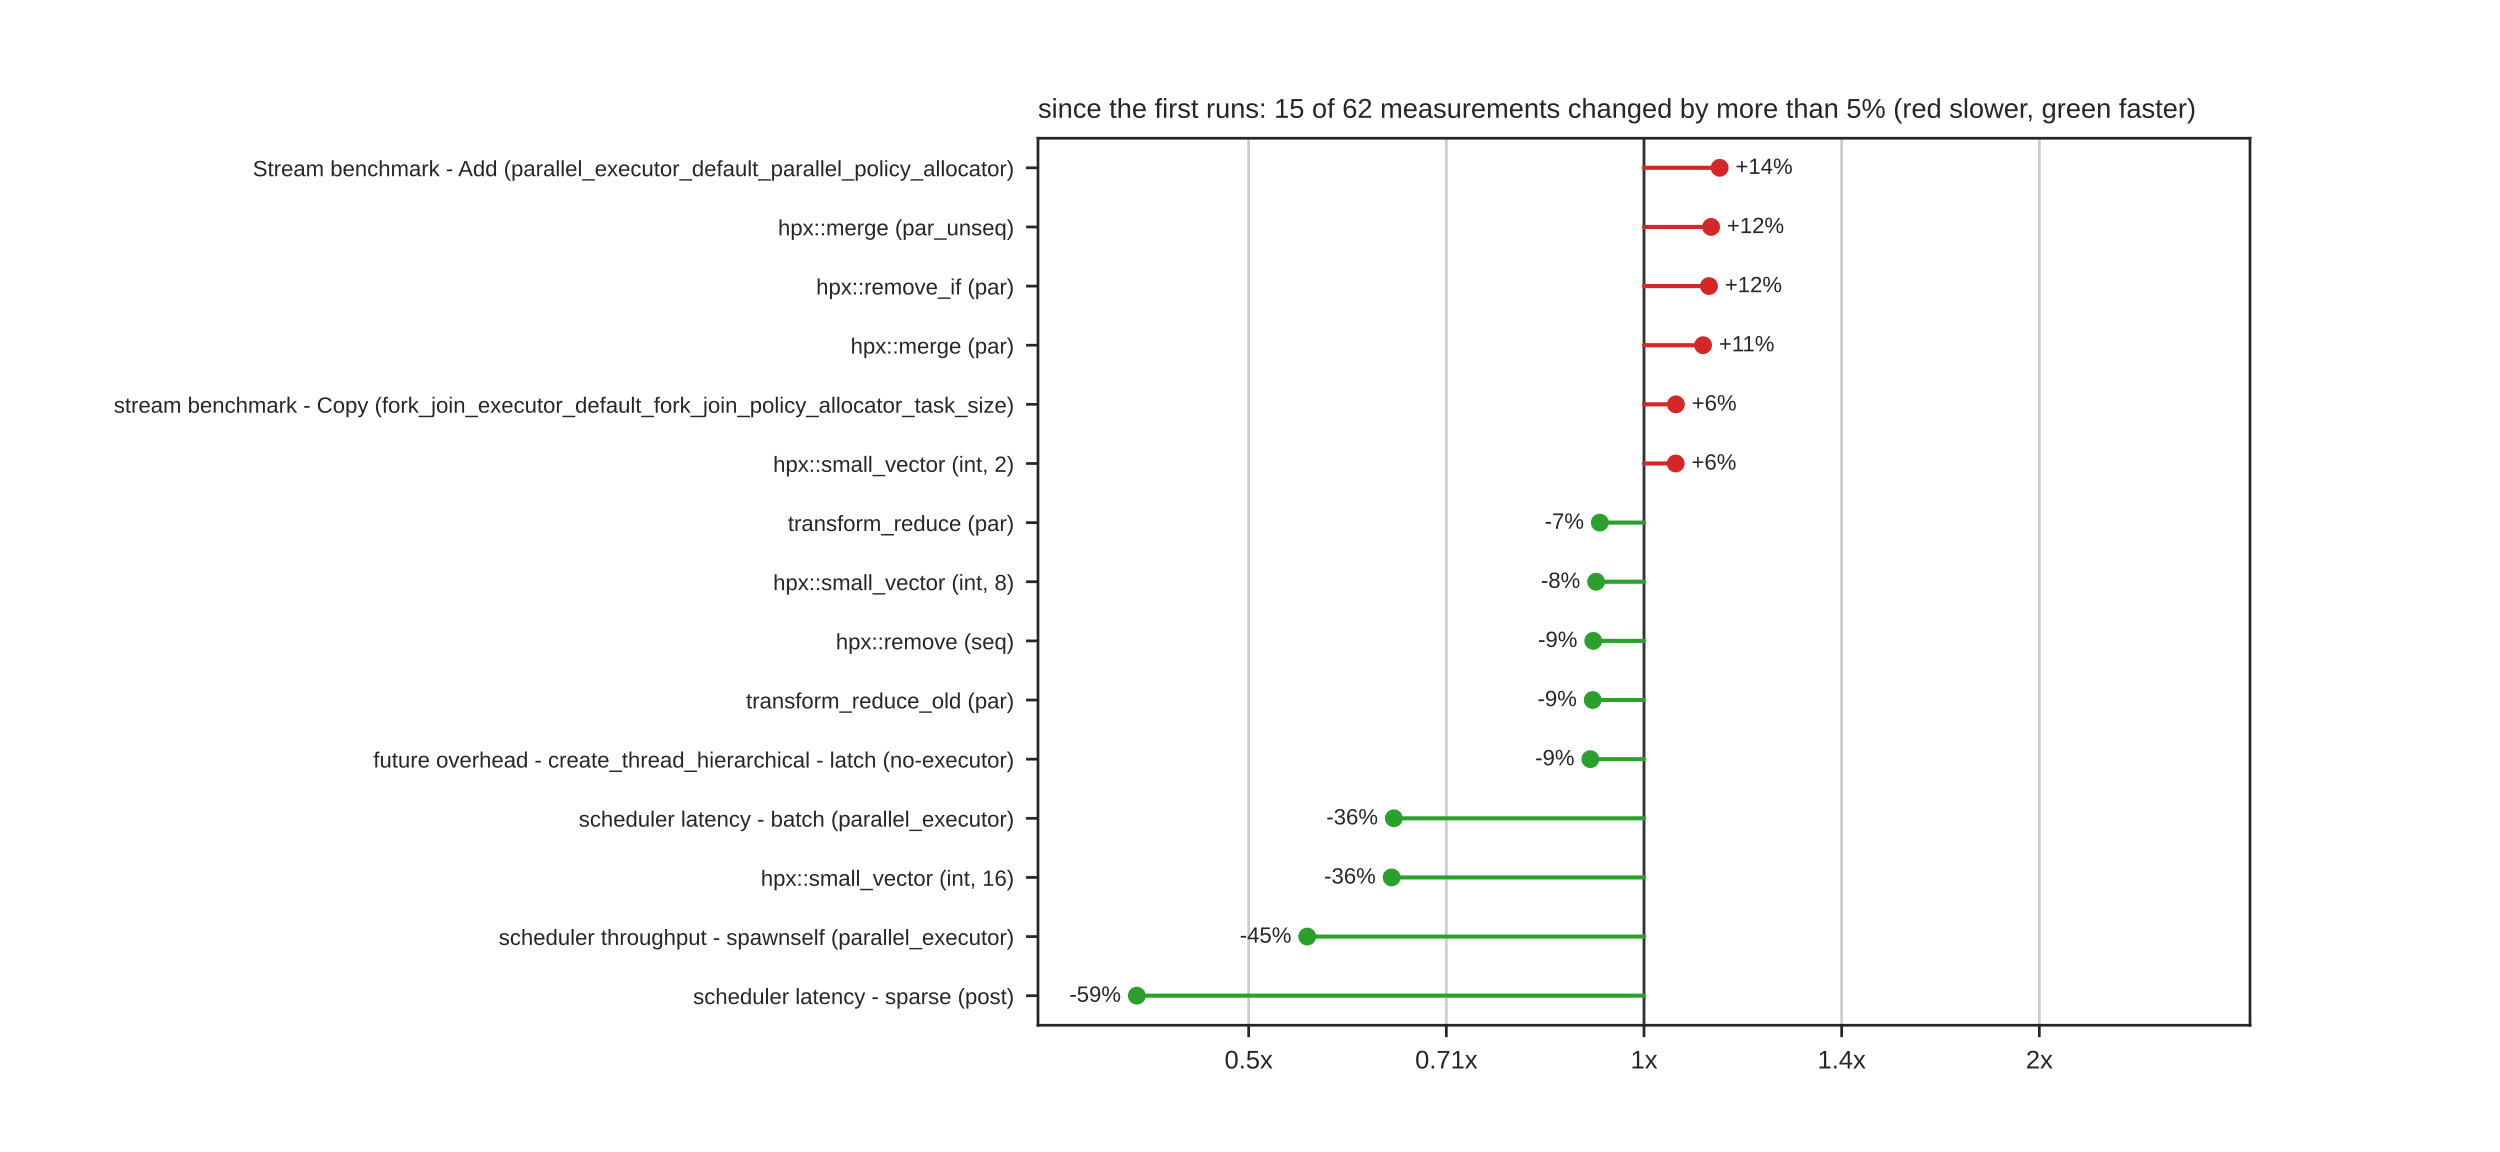
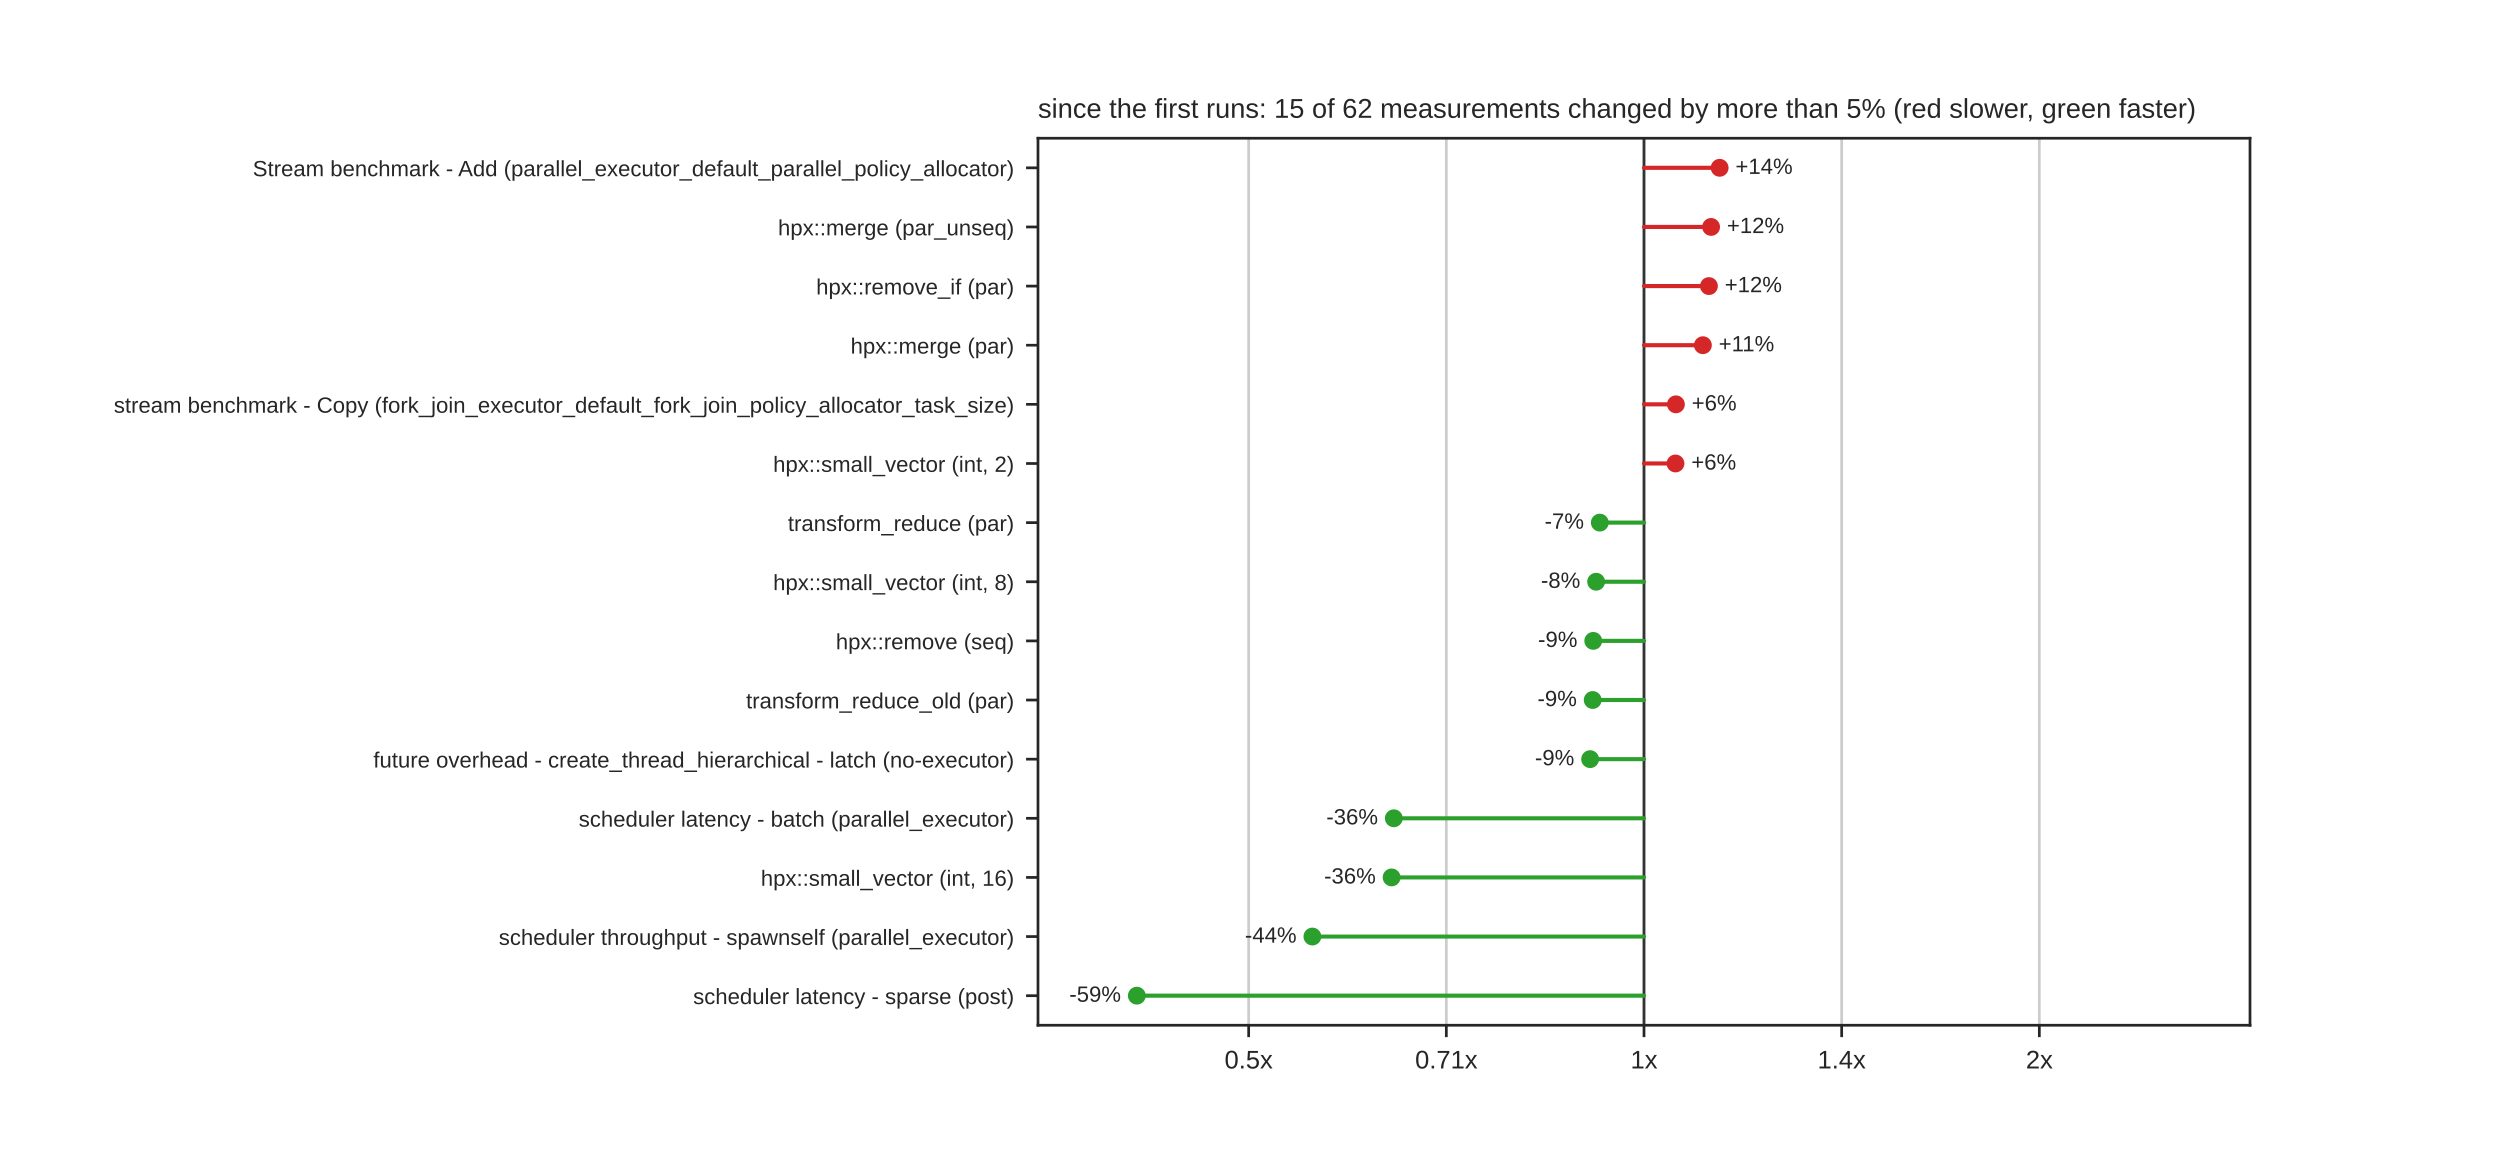
<svg xmlns="http://www.w3.org/2000/svg" xmlns:xlink="http://www.w3.org/1999/xlink" width="734.4pt" height="338.4pt" viewBox="0 0 734.4 338.4" version="1.1">
  <defs>
    <style type="text/css">*{stroke-linejoin: round; stroke-linecap: butt}</style>
  </defs>
  <g id="figure_1">
    <g id="patch_1">
      <path d="M 0 338.4  L 734.4 338.4  L 734.4 0  L 0 0  z " style="fill: #ffffff" />
    </g>
    <g id="axes_1">
      <g id="patch_2">
        <path d="M 304.92 301.176  L 660.96 301.176  L 660.96 40.608  L 304.92 40.608  z " style="fill: #ffffff" />
      </g>
      <g id="matplotlib.axis_1">
        <g id="xtick_1">
          <g id="line2d_1">
            <path d="M 366.806 301.176  L 366.806 40.608  " clip-path="url(#p1df5aec964)" style="fill: none; stroke: #cccccc; stroke-width: 0.8; stroke-linecap: round" />
          </g>
          <g id="line2d_2">
            <defs>
              <path id="mdfc5214045" d="M 0 0  L 0 3.5  " style="stroke: #262626; stroke-width: 0.8" />
            </defs>
            <g>
              <use xlink:href="#mdfc5214045" x="366.806" y="301.176" style="fill: #262626; stroke: #262626; stroke-width: 0.8" />
            </g>
          </g>
          <g id="text_1">
            <text style="fill: #262626; font: 7.5px 'Arial', 'DejaVu Sans', 'Liberation Sans', 'Bitstream Vera Sans', sans-serif; text-anchor: middle" x="366.806" y="313.875" transform="rotate(-0 366.806 313.8748)">0.5x</text>
          </g>
        </g>
        <g id="xtick_2">
          <g id="line2d_3">
            <path d="M 424.873 301.176  L 424.873 40.608  " clip-path="url(#p1df5aec964)" style="fill: none; stroke: #cccccc; stroke-width: 0.8; stroke-linecap: round" />
          </g>
          <g id="line2d_4">
            <g>
              <use xlink:href="#mdfc5214045" x="424.873" y="301.176" style="fill: #262626; stroke: #262626; stroke-width: 0.8" />
            </g>
          </g>
          <g id="text_2">
            <text style="fill: #262626; font: 7.5px 'Arial', 'DejaVu Sans', 'Liberation Sans', 'Bitstream Vera Sans', sans-serif; text-anchor: middle" x="424.873" y="313.875" transform="rotate(-0 424.873 313.8748)">0.71x</text>
          </g>
        </g>
        <g id="xtick_3">
          <g id="line2d_5">
            <path d="M 482.94 301.176  L 482.94 40.608  " clip-path="url(#p1df5aec964)" style="fill: none; stroke: #cccccc; stroke-width: 0.8; stroke-linecap: round" />
          </g>
          <g id="line2d_6">
            <g>
              <use xlink:href="#mdfc5214045" x="482.94" y="301.176" style="fill: #262626; stroke: #262626; stroke-width: 0.8" />
            </g>
          </g>
          <g id="text_3">
            <text style="fill: #262626; font: 7.5px 'Arial', 'DejaVu Sans', 'Liberation Sans', 'Bitstream Vera Sans', sans-serif; text-anchor: middle" x="482.94" y="313.875" transform="rotate(-0 482.94 313.8748)">1x</text>
          </g>
        </g>
        <g id="xtick_4">
          <g id="line2d_7">
            <path d="M 541.007 301.176  L 541.007 40.608  " clip-path="url(#p1df5aec964)" style="fill: none; stroke: #cccccc; stroke-width: 0.8; stroke-linecap: round" />
          </g>
          <g id="line2d_8">
            <g>
              <use xlink:href="#mdfc5214045" x="541.007" y="301.176" style="fill: #262626; stroke: #262626; stroke-width: 0.8" />
            </g>
          </g>
          <g id="text_4">
            <text style="fill: #262626; font: 7.5px 'Arial', 'DejaVu Sans', 'Liberation Sans', 'Bitstream Vera Sans', sans-serif; text-anchor: middle" x="541.007" y="313.875" transform="rotate(-0 541.007 313.8748)">1.4x</text>
          </g>
        </g>
        <g id="xtick_5">
          <g id="line2d_9">
            <path d="M 599.074 301.176  L 599.074 40.608  " clip-path="url(#p1df5aec964)" style="fill: none; stroke: #cccccc; stroke-width: 0.8; stroke-linecap: round" />
          </g>
          <g id="line2d_10">
            <g>
              <use xlink:href="#mdfc5214045" x="599.074" y="301.176" style="fill: #262626; stroke: #262626; stroke-width: 0.8" />
            </g>
          </g>
          <g id="text_5">
            <text style="fill: #262626; font: 7.5px 'Arial', 'DejaVu Sans', 'Liberation Sans', 'Bitstream Vera Sans', sans-serif; text-anchor: middle" x="599.074" y="313.875" transform="rotate(-0 599.074 313.8748)">2x</text>
          </g>
        </g>
      </g>
      <g id="matplotlib.axis_2">
        <g id="ytick_1">
          <g id="line2d_11">
            <defs>
              <path id="m414165cd4d" d="M 0 0  L -3.5 0  " style="stroke: #262626; stroke-width: 0.8" />
            </defs>
            <g>
              <use xlink:href="#m414165cd4d" x="304.92" y="49.294" style="fill: #262626; stroke: #262626; stroke-width: 0.8" />
            </g>
          </g>
          <g id="text_6">
            <text style="fill: #262626; font: 6.5px 'Arial', 'DejaVu Sans', 'Liberation Sans', 'Bitstream Vera Sans', sans-serif; text-anchor: end" x="297.92" y="51.763" transform="rotate(-0 297.92 51.76309)">Stream benchmark - Add (parallel_executor_default_parallel_policy_allocator)</text>
          </g>
        </g>
        <g id="ytick_2">
          <g id="line2d_12">
            <g>
              <use xlink:href="#m414165cd4d" x="304.92" y="66.665" style="fill: #262626; stroke: #262626; stroke-width: 0.8" />
            </g>
          </g>
          <g id="text_7">
            <text style="fill: #262626; font: 6.5px 'Arial', 'DejaVu Sans', 'Liberation Sans', 'Bitstream Vera Sans', sans-serif; text-anchor: end" x="297.92" y="69.134" transform="rotate(-0 297.92 69.13429)">hpx::merge (par_unseq)</text>
          </g>
        </g>
        <g id="ytick_3">
          <g id="line2d_13">
            <g>
              <use xlink:href="#m414165cd4d" x="304.92" y="84.036" style="fill: #262626; stroke: #262626; stroke-width: 0.8" />
            </g>
          </g>
          <g id="text_8">
            <text style="fill: #262626; font: 6.5px 'Arial', 'DejaVu Sans', 'Liberation Sans', 'Bitstream Vera Sans', sans-serif; text-anchor: end" x="297.92" y="86.505" transform="rotate(-0 297.92 86.50549)">hpx::remove_if (par)</text>
          </g>
        </g>
        <g id="ytick_4">
          <g id="line2d_14">
            <g>
              <use xlink:href="#m414165cd4d" x="304.92" y="101.407" style="fill: #262626; stroke: #262626; stroke-width: 0.8" />
            </g>
          </g>
          <g id="text_9">
            <text style="fill: #262626; font: 6.5px 'Arial', 'DejaVu Sans', 'Liberation Sans', 'Bitstream Vera Sans', sans-serif; text-anchor: end" x="297.92" y="103.877" transform="rotate(-0 297.92 103.8767)">hpx::merge (par)</text>
          </g>
        </g>
        <g id="ytick_5">
          <g id="line2d_15">
            <g>
              <use xlink:href="#m414165cd4d" x="304.92" y="118.778" style="fill: #262626; stroke: #262626; stroke-width: 0.8" />
            </g>
          </g>
          <g id="text_10">
            <text style="fill: #262626; font: 6.5px 'Arial', 'DejaVu Sans', 'Liberation Sans', 'Bitstream Vera Sans', sans-serif; text-anchor: end" x="297.92" y="121.248" transform="rotate(-0 297.92 121.2479)">stream benchmark - Copy (fork_join_executor_default_fork_join_policy_allocator_task_size)</text>
          </g>
        </g>
        <g id="ytick_6">
          <g id="line2d_16">
            <g>
              <use xlink:href="#m414165cd4d" x="304.92" y="136.15" style="fill: #262626; stroke: #262626; stroke-width: 0.8" />
            </g>
          </g>
          <g id="text_11">
            <text style="fill: #262626; font: 6.5px 'Arial', 'DejaVu Sans', 'Liberation Sans', 'Bitstream Vera Sans', sans-serif; text-anchor: end" x="297.92" y="138.619" transform="rotate(-0 297.92 138.6191)">hpx::small_vector (int, 2)</text>
          </g>
        </g>
        <g id="ytick_7">
          <g id="line2d_17">
            <g>
              <use xlink:href="#m414165cd4d" x="304.92" y="153.521" style="fill: #262626; stroke: #262626; stroke-width: 0.8" />
            </g>
          </g>
          <g id="text_12">
            <text style="fill: #262626; font: 6.5px 'Arial', 'DejaVu Sans', 'Liberation Sans', 'Bitstream Vera Sans', sans-serif; text-anchor: end" x="297.92" y="155.99" transform="rotate(-0 297.92 155.9903)">transform_reduce (par)</text>
          </g>
        </g>
        <g id="ytick_8">
          <g id="line2d_18">
            <g>
              <use xlink:href="#m414165cd4d" x="304.92" y="170.892" style="fill: #262626; stroke: #262626; stroke-width: 0.8" />
            </g>
          </g>
          <g id="text_13">
            <text style="fill: #262626; font: 6.5px 'Arial', 'DejaVu Sans', 'Liberation Sans', 'Bitstream Vera Sans', sans-serif; text-anchor: end" x="297.92" y="173.361" transform="rotate(-0 297.92 173.3615)">hpx::small_vector (int, 8)</text>
          </g>
        </g>
        <g id="ytick_9">
          <g id="line2d_19">
            <g>
              <use xlink:href="#m414165cd4d" x="304.92" y="188.263" style="fill: #262626; stroke: #262626; stroke-width: 0.8" />
            </g>
          </g>
          <g id="text_14">
            <text style="fill: #262626; font: 6.5px 'Arial', 'DejaVu Sans', 'Liberation Sans', 'Bitstream Vera Sans', sans-serif; text-anchor: end" x="297.92" y="190.733" transform="rotate(-0 297.92 190.7327)">hpx::remove (seq)</text>
          </g>
        </g>
        <g id="ytick_10">
          <g id="line2d_20">
            <g>
              <use xlink:href="#m414165cd4d" x="304.92" y="205.634" style="fill: #262626; stroke: #262626; stroke-width: 0.8" />
            </g>
          </g>
          <g id="text_15">
            <text style="fill: #262626; font: 6.5px 'Arial', 'DejaVu Sans', 'Liberation Sans', 'Bitstream Vera Sans', sans-serif; text-anchor: end" x="297.92" y="208.104" transform="rotate(-0 297.92 208.1039)">transform_reduce_old (par)</text>
          </g>
        </g>
        <g id="ytick_11">
          <g id="line2d_21">
            <g>
              <use xlink:href="#m414165cd4d" x="304.92" y="223.006" style="fill: #262626; stroke: #262626; stroke-width: 0.8" />
            </g>
          </g>
          <g id="text_16">
            <text style="fill: #262626; font: 6.5px 'Arial', 'DejaVu Sans', 'Liberation Sans', 'Bitstream Vera Sans', sans-serif; text-anchor: end" x="297.92" y="225.475" transform="rotate(-0 297.92 225.4751)">future overhead - create_thread_hierarchical - latch (no-executor)</text>
          </g>
        </g>
        <g id="ytick_12">
          <g id="line2d_22">
            <g>
              <use xlink:href="#m414165cd4d" x="304.92" y="240.377" style="fill: #262626; stroke: #262626; stroke-width: 0.8" />
            </g>
          </g>
          <g id="text_17">
            <text style="fill: #262626; font: 6.5px 'Arial', 'DejaVu Sans', 'Liberation Sans', 'Bitstream Vera Sans', sans-serif; text-anchor: end" x="297.92" y="242.846" transform="rotate(-0 297.92 242.8463)">scheduler latency - batch (parallel_executor)</text>
          </g>
        </g>
        <g id="ytick_13">
          <g id="line2d_23">
            <g>
              <use xlink:href="#m414165cd4d" x="304.92" y="257.748" style="fill: #262626; stroke: #262626; stroke-width: 0.8" />
            </g>
          </g>
          <g id="text_18">
            <text style="fill: #262626; font: 6.5px 'Arial', 'DejaVu Sans', 'Liberation Sans', 'Bitstream Vera Sans', sans-serif; text-anchor: end" x="297.92" y="260.217" transform="rotate(-0 297.92 260.2175)">hpx::small_vector (int, 16)</text>
          </g>
        </g>
        <g id="ytick_14">
          <g id="line2d_24">
            <g>
              <use xlink:href="#m414165cd4d" x="304.92" y="275.119" style="fill: #262626; stroke: #262626; stroke-width: 0.8" />
            </g>
          </g>
          <g id="text_19">
            <text style="fill: #262626; font: 6.5px 'Arial', 'DejaVu Sans', 'Liberation Sans', 'Bitstream Vera Sans', sans-serif; text-anchor: end" x="297.92" y="277.589" transform="rotate(-0 297.92 277.5887)">scheduler throughput - spawnself (parallel_executor)</text>
          </g>
        </g>
        <g id="ytick_15">
          <g id="line2d_25">
            <g>
              <use xlink:href="#m414165cd4d" x="304.92" y="292.49" style="fill: #262626; stroke: #262626; stroke-width: 0.8" />
            </g>
          </g>
          <g id="text_20">
            <text style="fill: #262626; font: 6.5px 'Arial', 'DejaVu Sans', 'Liberation Sans', 'Bitstream Vera Sans', sans-serif; text-anchor: end" x="297.92" y="294.96" transform="rotate(-0 297.92 294.9599)">scheduler latency - sparse (post)</text>
          </g>
        </g>
      </g>
      <g id="line2d_26">
        <path d="M 482.94 301.176  L 482.94 40.608  " clip-path="url(#p1df5aec964)" style="fill: none; stroke: #333333; stroke-width: 0.8; stroke-linecap: round" />
      </g>
      <g id="line2d_27">
        <path d="M 482.94 49.294  L 505.162 49.294  " clip-path="url(#p1df5aec964)" style="fill: none; stroke: #d62728; stroke-width: 1.2; stroke-linecap: round" />
      </g>
      <g id="line2d_28">
-         <path d="M 482.94 66.665  L 502.653 66.665  " clip-path="url(#p1df5aec964)" style="fill: none; stroke: #d62728; stroke-width: 1.2; stroke-linecap: round" />
+         <path d="M 482.94 66.665  L 502.65 66.665  " clip-path="url(#p1df5aec964)" style="fill: none; stroke: #d62728; stroke-width: 1.2; stroke-linecap: round" />
      </g>
      <g id="line2d_29">
-         <path d="M 482.94 84.036  L 502.033 84.036  " clip-path="url(#p1df5aec964)" style="fill: none; stroke: #d62728; stroke-width: 1.2; stroke-linecap: round" />
+         <path d="M 482.94 84.036  L 502.017 84.036  " clip-path="url(#p1df5aec964)" style="fill: none; stroke: #d62728; stroke-width: 1.2; stroke-linecap: round" />
      </g>
      <g id="line2d_30">
-         <path d="M 482.94 101.407  L 500.296 101.407  " clip-path="url(#p1df5aec964)" style="fill: none; stroke: #d62728; stroke-width: 1.2; stroke-linecap: round" />
+         <path d="M 482.94 101.407  L 500.241 101.407  " clip-path="url(#p1df5aec964)" style="fill: none; stroke: #d62728; stroke-width: 1.2; stroke-linecap: round" />
      </g>
      <g id="line2d_31">
        <path d="M 482.94 118.778  L 492.315 118.778  " clip-path="url(#p1df5aec964)" style="fill: none; stroke: #d62728; stroke-width: 1.2; stroke-linecap: round" />
      </g>
      <g id="line2d_32">
-         <path d="M 482.94 136.15  L 492.253 136.15  " clip-path="url(#p1df5aec964)" style="fill: none; stroke: #d62728; stroke-width: 1.2; stroke-linecap: round" />
+         <path d="M 482.94 136.15  L 492.194 136.15  " clip-path="url(#p1df5aec964)" style="fill: none; stroke: #d62728; stroke-width: 1.2; stroke-linecap: round" />
      </g>
      <g id="line2d_33">
        <path d="M 482.94 153.521  L 469.957 153.521  " clip-path="url(#p1df5aec964)" style="fill: none; stroke: #2ca02c; stroke-width: 1.2; stroke-linecap: round" />
      </g>
      <g id="line2d_34">
-         <path d="M 482.94 170.892  L 468.865 170.892  " clip-path="url(#p1df5aec964)" style="fill: none; stroke: #2ca02c; stroke-width: 1.2; stroke-linecap: round" />
+         <path d="M 482.94 170.892  L 468.879 170.892  " clip-path="url(#p1df5aec964)" style="fill: none; stroke: #2ca02c; stroke-width: 1.2; stroke-linecap: round" />
      </g>
      <g id="line2d_35">
        <path d="M 482.94 188.263  L 468.033 188.263  " clip-path="url(#p1df5aec964)" style="fill: none; stroke: #2ca02c; stroke-width: 1.2; stroke-linecap: round" />
      </g>
      <g id="line2d_36">
        <path d="M 482.94 205.634  L 467.87 205.634  " clip-path="url(#p1df5aec964)" style="fill: none; stroke: #2ca02c; stroke-width: 1.2; stroke-linecap: round" />
      </g>
      <g id="line2d_37">
-         <path d="M 482.94 223.006  L 467.178 223.006  " clip-path="url(#p1df5aec964)" style="fill: none; stroke: #2ca02c; stroke-width: 1.2; stroke-linecap: round" />
+         <path d="M 482.94 223.006  L 467.115 223.006  " clip-path="url(#p1df5aec964)" style="fill: none; stroke: #2ca02c; stroke-width: 1.2; stroke-linecap: round" />
      </g>
      <g id="line2d_38">
-         <path d="M 482.94 240.377  L 409.447 240.377  " clip-path="url(#p1df5aec964)" style="fill: none; stroke: #2ca02c; stroke-width: 1.2; stroke-linecap: round" />
+         <path d="M 482.94 240.377  L 409.449 240.377  " clip-path="url(#p1df5aec964)" style="fill: none; stroke: #2ca02c; stroke-width: 1.2; stroke-linecap: round" />
      </g>
      <g id="line2d_39">
        <path d="M 482.94 257.748  L 408.801 257.748  " clip-path="url(#p1df5aec964)" style="fill: none; stroke: #2ca02c; stroke-width: 1.2; stroke-linecap: round" />
      </g>
      <g id="line2d_40">
-         <path d="M 482.94 275.119  L 384.013 275.119  " clip-path="url(#p1df5aec964)" style="fill: none; stroke: #2ca02c; stroke-width: 1.2; stroke-linecap: round" />
+         <path d="M 482.94 275.119  L 385.533 275.119  " clip-path="url(#p1df5aec964)" style="fill: none; stroke: #2ca02c; stroke-width: 1.2; stroke-linecap: round" />
      </g>
      <g id="line2d_41">
        <path d="M 482.94 292.49  L 333.954 292.49  " clip-path="url(#p1df5aec964)" style="fill: none; stroke: #2ca02c; stroke-width: 1.2; stroke-linecap: round" />
      </g>
      <g id="patch_3">
        <path d="M 304.92 301.176  L 304.92 40.608  " style="fill: none; stroke: #262626; stroke-width: 0.8; stroke-linejoin: miter; stroke-linecap: square" />
      </g>
      <g id="patch_4">
        <path d="M 660.96 301.176  L 660.96 40.608  " style="fill: none; stroke: #262626; stroke-width: 0.8; stroke-linejoin: miter; stroke-linecap: square" />
      </g>
      <g id="patch_5">
        <path d="M 304.92 301.176  L 660.96 301.176  " style="fill: none; stroke: #262626; stroke-width: 0.8; stroke-linejoin: miter; stroke-linecap: square" />
      </g>
      <g id="patch_6">
        <path d="M 304.92 40.608  L 660.96 40.608  " style="fill: none; stroke: #262626; stroke-width: 0.8; stroke-linejoin: miter; stroke-linecap: square" />
      </g>
      <g id="PathCollection_1">
        <defs>
          <path id="m8968767a60" d="M 0 2.121  C 0.563 2.121 1.102 1.898 1.5 1.5  C 1.898 1.102 2.121 0.563 2.121 0  C 2.121 -0.563 1.898 -1.102 1.5 -1.5  C 1.102 -1.898 0.563 -2.121 0 -2.121  C -0.563 -2.121 -1.102 -1.898 -1.5 -1.5  C -1.898 -1.102 -2.121 -0.563 -2.121 0  C -2.121 0.563 -1.898 1.102 -1.5 1.5  C -1.102 1.898 -0.563 2.121 0 2.121  z " style="stroke: #d62728" />
        </defs>
        <g clip-path="url(#p1df5aec964)">
          <use xlink:href="#m8968767a60" x="505.162" y="49.294" style="fill: #d62728; stroke: #d62728" />
        </g>
      </g>
      <g id="text_21">
        <text style="fill: #262626; font: 6.5px 'Arial', 'DejaVu Sans', 'Liberation Sans', 'Bitstream Vera Sans', sans-serif; text-anchor: start" x="509.807" y="51.087" transform="rotate(-0 509.8074 51.08719)">+14%</text>
      </g>
      <g id="PathCollection_2">
        <g clip-path="url(#p1df5aec964)">
-           <use xlink:href="#m8968767a60" x="502.653" y="66.665" style="fill: #d62728; stroke: #d62728" />
+           <use xlink:href="#m8968767a60" x="502.65" y="66.665" style="fill: #d62728; stroke: #d62728" />
        </g>
      </g>
      <g id="text_22">
-         <text style="fill: #262626; font: 6.5px 'Arial', 'DejaVu Sans', 'Liberation Sans', 'Bitstream Vera Sans', sans-serif; text-anchor: start" x="507.298" y="68.458" transform="rotate(-0 507.2984 68.45839)">+12%</text>
+         <text style="fill: #262626; font: 6.5px 'Arial', 'DejaVu Sans', 'Liberation Sans', 'Bitstream Vera Sans', sans-serif; text-anchor: start" x="507.296" y="68.458" transform="rotate(-0 507.2958 68.45839)">+12%</text>
      </g>
      <g id="PathCollection_3">
        <g clip-path="url(#p1df5aec964)">
-           <use xlink:href="#m8968767a60" x="502.033" y="84.036" style="fill: #d62728; stroke: #d62728" />
+           <use xlink:href="#m8968767a60" x="502.017" y="84.036" style="fill: #d62728; stroke: #d62728" />
        </g>
      </g>
      <g id="text_23">
-         <text style="fill: #262626; font: 6.5px 'Arial', 'DejaVu Sans', 'Liberation Sans', 'Bitstream Vera Sans', sans-serif; text-anchor: start" x="506.678" y="85.83" transform="rotate(-0 506.6785 85.82959)">+12%</text>
+         <text style="fill: #262626; font: 6.5px 'Arial', 'DejaVu Sans', 'Liberation Sans', 'Bitstream Vera Sans', sans-serif; text-anchor: start" x="506.663" y="85.83" transform="rotate(-0 506.6627 85.82959)">+12%</text>
      </g>
      <g id="PathCollection_4">
        <g clip-path="url(#p1df5aec964)">
-           <use xlink:href="#m8968767a60" x="500.296" y="101.407" style="fill: #d62728; stroke: #d62728" />
+           <use xlink:href="#m8968767a60" x="500.241" y="101.407" style="fill: #d62728; stroke: #d62728" />
        </g>
      </g>
      <g id="text_24">
-         <text style="fill: #262626; font: 6.5px 'Arial', 'DejaVu Sans', 'Liberation Sans', 'Bitstream Vera Sans', sans-serif; text-anchor: start" x="504.942" y="103.201" transform="rotate(-0 504.9418 103.2008)">+11%</text>
+         <text style="fill: #262626; font: 6.5px 'Arial', 'DejaVu Sans', 'Liberation Sans', 'Bitstream Vera Sans', sans-serif; text-anchor: start" x="504.887" y="103.201" transform="rotate(-0 504.8868 103.2008)">+11%</text>
      </g>
      <g id="PathCollection_5">
        <g clip-path="url(#p1df5aec964)">
          <use xlink:href="#m8968767a60" x="492.315" y="118.778" style="fill: #d62728; stroke: #d62728" />
        </g>
      </g>
      <g id="text_25">
        <text style="fill: #262626; font: 6.5px 'Arial', 'DejaVu Sans', 'Liberation Sans', 'Bitstream Vera Sans', sans-serif; text-anchor: start" x="496.96" y="120.572" transform="rotate(-0 496.96 120.572)">+6%</text>
      </g>
      <g id="PathCollection_6">
        <g clip-path="url(#p1df5aec964)">
-           <use xlink:href="#m8968767a60" x="492.253" y="136.15" style="fill: #d62728; stroke: #d62728" />
+           <use xlink:href="#m8968767a60" x="492.194" y="136.15" style="fill: #d62728; stroke: #d62728" />
        </g>
      </g>
      <g id="text_26">
-         <text style="fill: #262626; font: 6.5px 'Arial', 'DejaVu Sans', 'Liberation Sans', 'Bitstream Vera Sans', sans-serif; text-anchor: start" x="496.898" y="137.943" transform="rotate(-0 496.8984 137.9432)">+6%</text>
+         <text style="fill: #262626; font: 6.5px 'Arial', 'DejaVu Sans', 'Liberation Sans', 'Bitstream Vera Sans', sans-serif; text-anchor: start" x="496.839" y="137.943" transform="rotate(-0 496.8395 137.9432)">+6%</text>
      </g>
      <g id="PathCollection_7">
        <defs>
          <path id="m7978cd0e5a" d="M 0 2.121  C 0.563 2.121 1.102 1.898 1.5 1.5  C 1.898 1.102 2.121 0.563 2.121 0  C 2.121 -0.563 1.898 -1.102 1.5 -1.5  C 1.102 -1.898 0.563 -2.121 0 -2.121  C -0.563 -2.121 -1.102 -1.898 -1.5 -1.5  C -1.898 -1.102 -2.121 -0.563 -2.121 0  C -2.121 0.563 -1.898 1.102 -1.5 1.5  C -1.102 1.898 -0.563 2.121 0 2.121  z " style="stroke: #2ca02c" />
        </defs>
        <g clip-path="url(#p1df5aec964)">
          <use xlink:href="#m7978cd0e5a" x="469.957" y="153.521" style="fill: #2ca02c; stroke: #2ca02c" />
        </g>
      </g>
      <g id="text_27">
        <text style="fill: #262626; font: 6.5px 'Arial', 'DejaVu Sans', 'Liberation Sans', 'Bitstream Vera Sans', sans-serif; text-anchor: end" x="465.312" y="155.314" transform="rotate(-0 465.312 155.3144)">-7%</text>
      </g>
      <g id="PathCollection_8">
        <g clip-path="url(#p1df5aec964)">
-           <use xlink:href="#m7978cd0e5a" x="468.865" y="170.892" style="fill: #2ca02c; stroke: #2ca02c" />
+           <use xlink:href="#m7978cd0e5a" x="468.879" y="170.892" style="fill: #2ca02c; stroke: #2ca02c" />
        </g>
      </g>
      <g id="text_28">
-         <text style="fill: #262626; font: 6.5px 'Arial', 'DejaVu Sans', 'Liberation Sans', 'Bitstream Vera Sans', sans-serif; text-anchor: end" x="464.219" y="172.686" transform="rotate(-0 464.2193 172.6856)">-8%</text>
+         <text style="fill: #262626; font: 6.5px 'Arial', 'DejaVu Sans', 'Liberation Sans', 'Bitstream Vera Sans', sans-serif; text-anchor: end" x="464.233" y="172.686" transform="rotate(-0 464.2332 172.6856)">-8%</text>
      </g>
      <g id="PathCollection_9">
        <g clip-path="url(#p1df5aec964)">
          <use xlink:href="#m7978cd0e5a" x="468.033" y="188.263" style="fill: #2ca02c; stroke: #2ca02c" />
        </g>
      </g>
      <g id="text_29">
        <text style="fill: #262626; font: 6.5px 'Arial', 'DejaVu Sans', 'Liberation Sans', 'Bitstream Vera Sans', sans-serif; text-anchor: end" x="463.387" y="190.057" transform="rotate(-0 463.3874 190.0568)">-9%</text>
      </g>
      <g id="PathCollection_10">
        <g clip-path="url(#p1df5aec964)">
          <use xlink:href="#m7978cd0e5a" x="467.87" y="205.634" style="fill: #2ca02c; stroke: #2ca02c" />
        </g>
      </g>
      <g id="text_30">
        <text style="fill: #262626; font: 6.5px 'Arial', 'DejaVu Sans', 'Liberation Sans', 'Bitstream Vera Sans', sans-serif; text-anchor: end" x="463.224" y="207.428" transform="rotate(-0 463.2243 207.428)">-9%</text>
      </g>
      <g id="PathCollection_11">
        <g clip-path="url(#p1df5aec964)">
-           <use xlink:href="#m7978cd0e5a" x="467.178" y="223.006" style="fill: #2ca02c; stroke: #2ca02c" />
+           <use xlink:href="#m7978cd0e5a" x="467.115" y="223.006" style="fill: #2ca02c; stroke: #2ca02c" />
        </g>
      </g>
      <g id="text_31">
-         <text style="fill: #262626; font: 6.5px 'Arial', 'DejaVu Sans', 'Liberation Sans', 'Bitstream Vera Sans', sans-serif; text-anchor: end" x="462.533" y="224.799" transform="rotate(-0 462.533 224.7992)">-9%</text>
+         <text style="fill: #262626; font: 6.5px 'Arial', 'DejaVu Sans', 'Liberation Sans', 'Bitstream Vera Sans', sans-serif; text-anchor: end" x="462.469" y="224.799" transform="rotate(-0 462.4693 224.7992)">-9%</text>
      </g>
      <g id="PathCollection_12">
        <g clip-path="url(#p1df5aec964)">
-           <use xlink:href="#m7978cd0e5a" x="409.447" y="240.377" style="fill: #2ca02c; stroke: #2ca02c" />
+           <use xlink:href="#m7978cd0e5a" x="409.449" y="240.377" style="fill: #2ca02c; stroke: #2ca02c" />
        </g>
      </g>
      <g id="text_32">
-         <text style="fill: #262626; font: 6.5px 'Arial', 'DejaVu Sans', 'Liberation Sans', 'Bitstream Vera Sans', sans-serif; text-anchor: end" x="404.801" y="242.17" transform="rotate(-0 404.8015 242.1704)">-36%</text>
+         <text style="fill: #262626; font: 6.5px 'Arial', 'DejaVu Sans', 'Liberation Sans', 'Bitstream Vera Sans', sans-serif; text-anchor: end" x="404.803" y="242.17" transform="rotate(-0 404.8032 242.1704)">-36%</text>
      </g>
      <g id="PathCollection_13">
        <g clip-path="url(#p1df5aec964)">
          <use xlink:href="#m7978cd0e5a" x="408.801" y="257.748" style="fill: #2ca02c; stroke: #2ca02c" />
        </g>
      </g>
      <g id="text_33">
        <text style="fill: #262626; font: 6.5px 'Arial', 'DejaVu Sans', 'Liberation Sans', 'Bitstream Vera Sans', sans-serif; text-anchor: end" x="404.155" y="259.542" transform="rotate(-0 404.1553 259.5416)">-36%</text>
      </g>
      <g id="PathCollection_14">
        <g clip-path="url(#p1df5aec964)">
-           <use xlink:href="#m7978cd0e5a" x="384.013" y="275.119" style="fill: #2ca02c; stroke: #2ca02c" />
+           <use xlink:href="#m7978cd0e5a" x="385.533" y="275.119" style="fill: #2ca02c; stroke: #2ca02c" />
        </g>
      </g>
      <g id="text_34">
-         <text style="fill: #262626; font: 6.5px 'Arial', 'DejaVu Sans', 'Liberation Sans', 'Bitstream Vera Sans', sans-serif; text-anchor: end" x="379.368" y="276.913" transform="rotate(-0 379.3681 276.9128)">-45%</text>
+         <text style="fill: #262626; font: 6.5px 'Arial', 'DejaVu Sans', 'Liberation Sans', 'Bitstream Vera Sans', sans-serif; text-anchor: end" x="380.888" y="276.913" transform="rotate(-0 380.8878 276.9128)">-44%</text>
      </g>
      <g id="PathCollection_15">
        <g clip-path="url(#p1df5aec964)">
          <use xlink:href="#m7978cd0e5a" x="333.954" y="292.49" style="fill: #2ca02c; stroke: #2ca02c" />
        </g>
      </g>
      <g id="text_35">
        <text style="fill: #262626; font: 6.5px 'Arial', 'DejaVu Sans', 'Liberation Sans', 'Bitstream Vera Sans', sans-serif; text-anchor: end" x="329.308" y="294.284" transform="rotate(-0 329.3081 294.284)">-59%</text>
      </g>
      <g id="text_36">
        <text style="fill: #262626; font: 8px 'Arial', 'DejaVu Sans', 'Liberation Sans', 'Bitstream Vera Sans', sans-serif; text-anchor: start" x="304.92" y="34.608" transform="rotate(-0 304.92 34.608)">since the first runs: 15 of 62 measurements changed by more than 5% (red slower, green faster)</text>
      </g>
    </g>
  </g>
  <defs>
    <clipPath id="p1df5aec964">
      <rect x="304.92" y="40.608" width="356.04" height="260.568" />
    </clipPath>
  </defs>
</svg>
